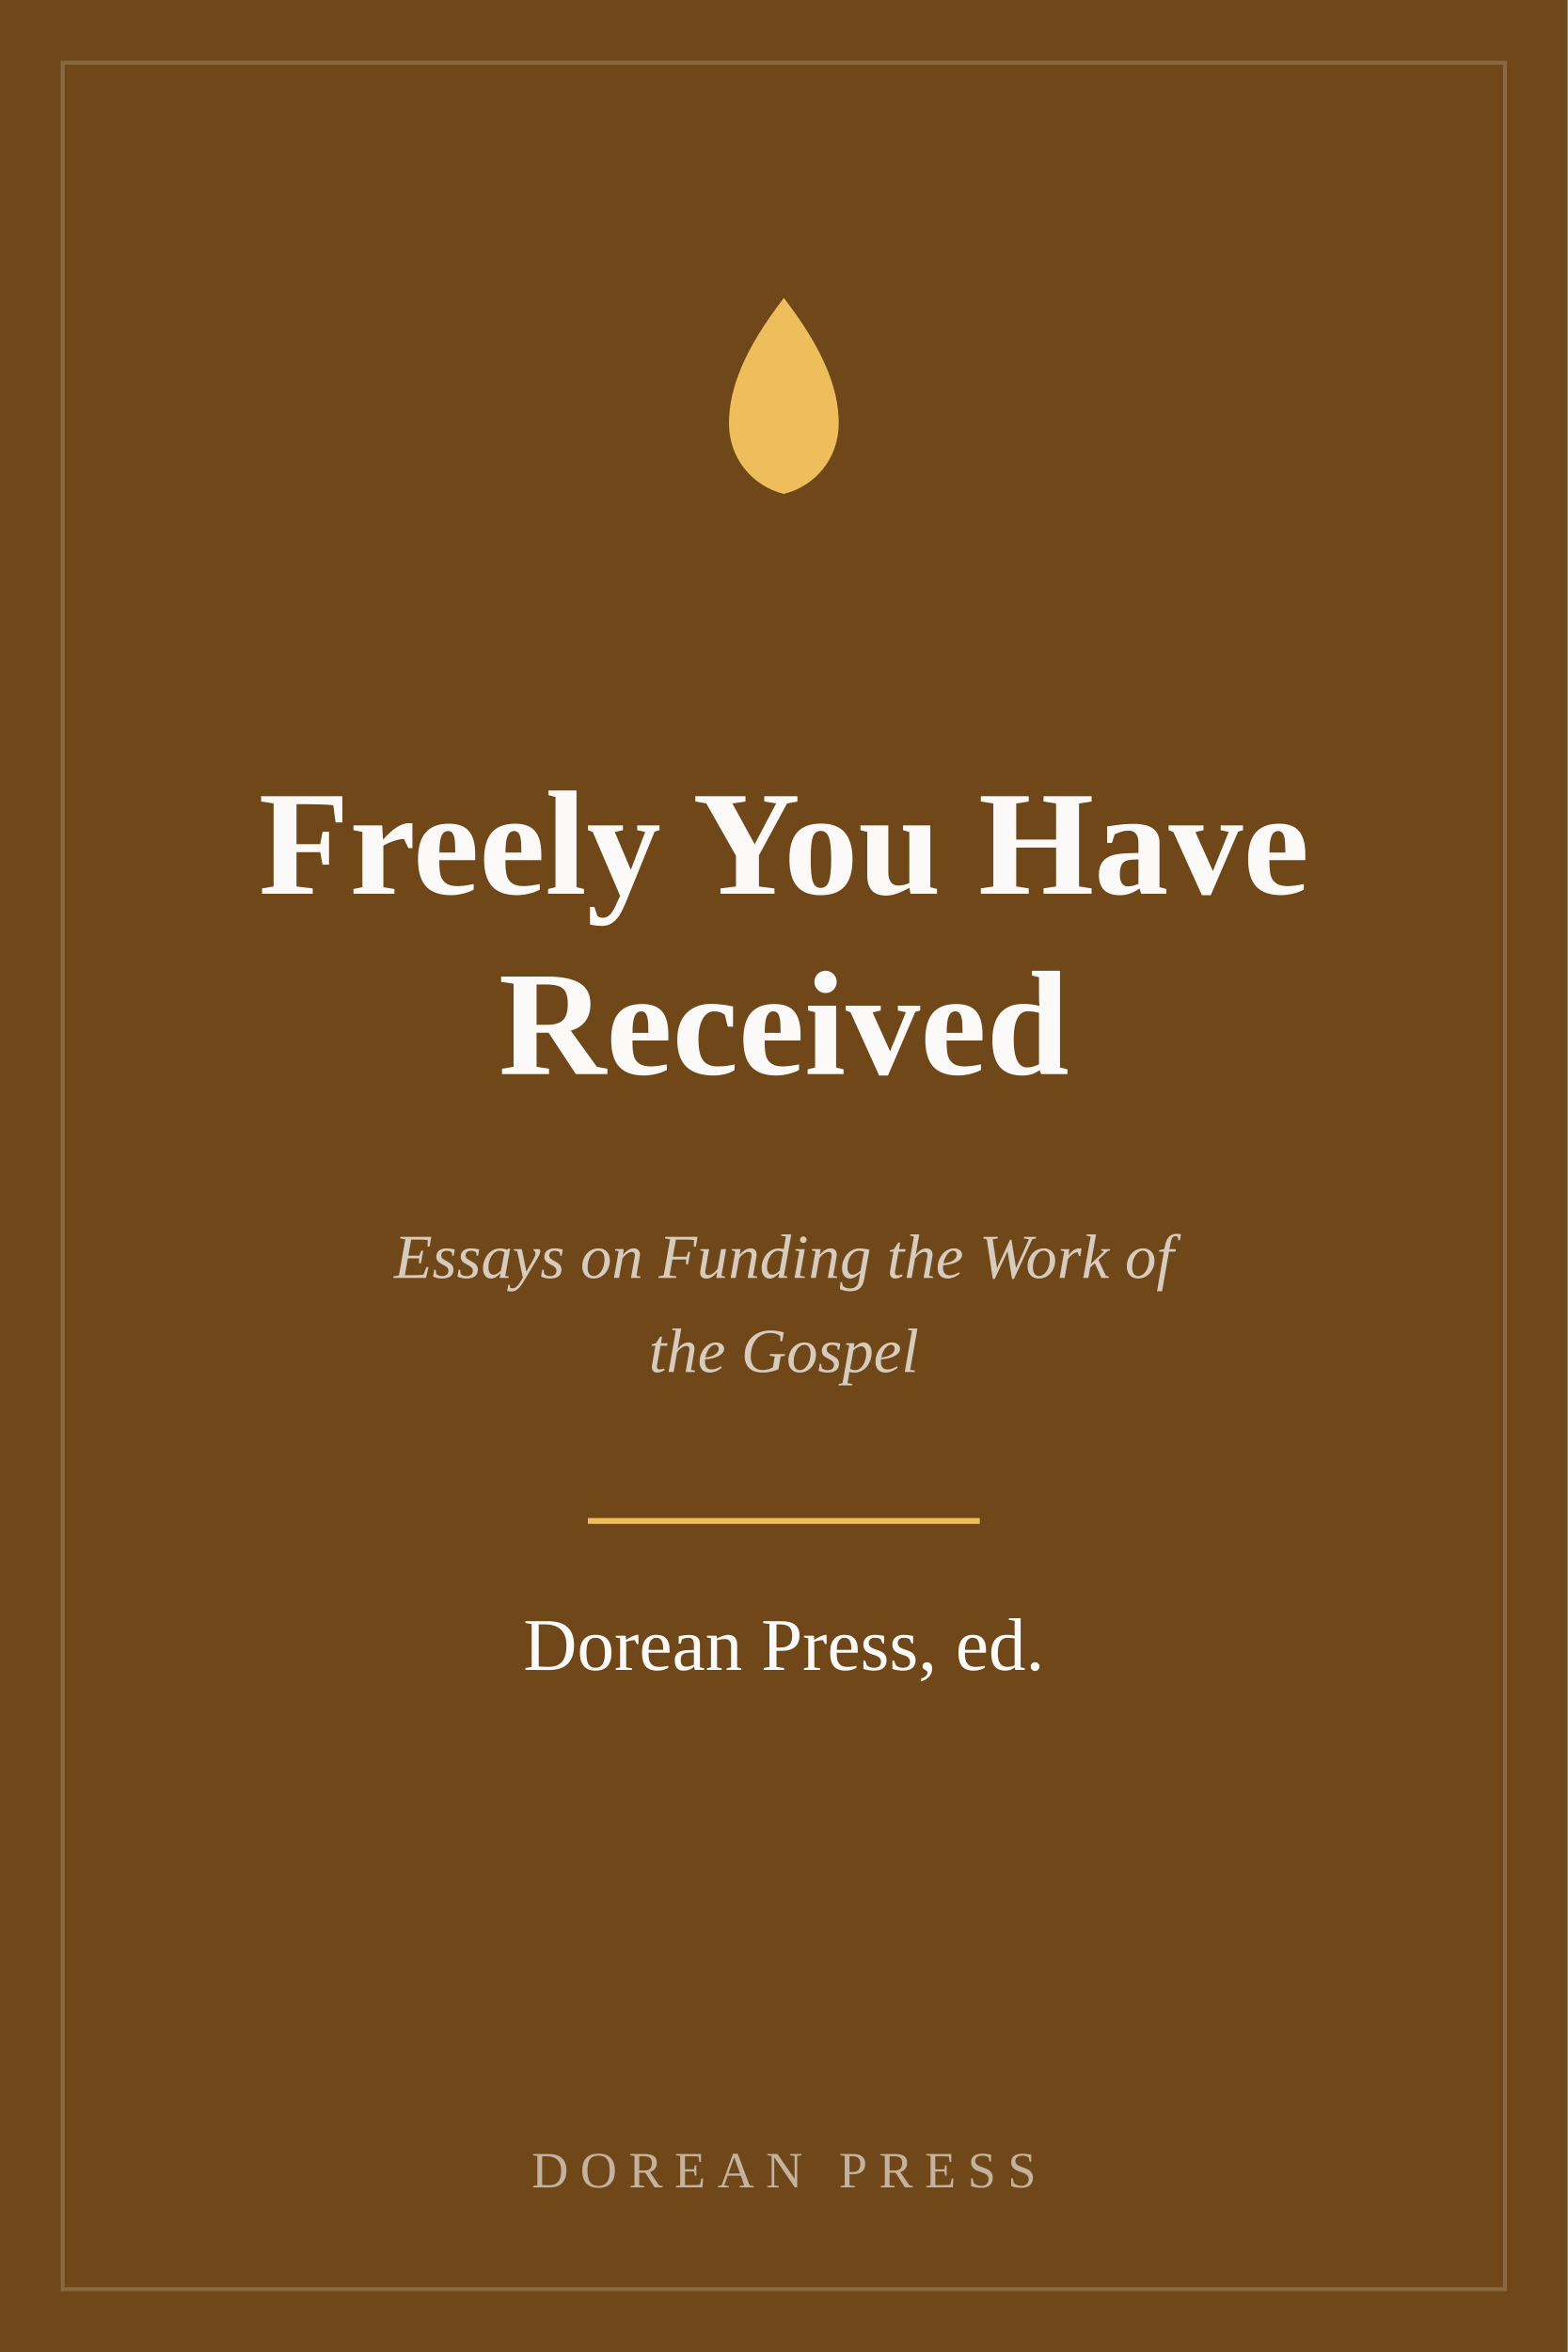
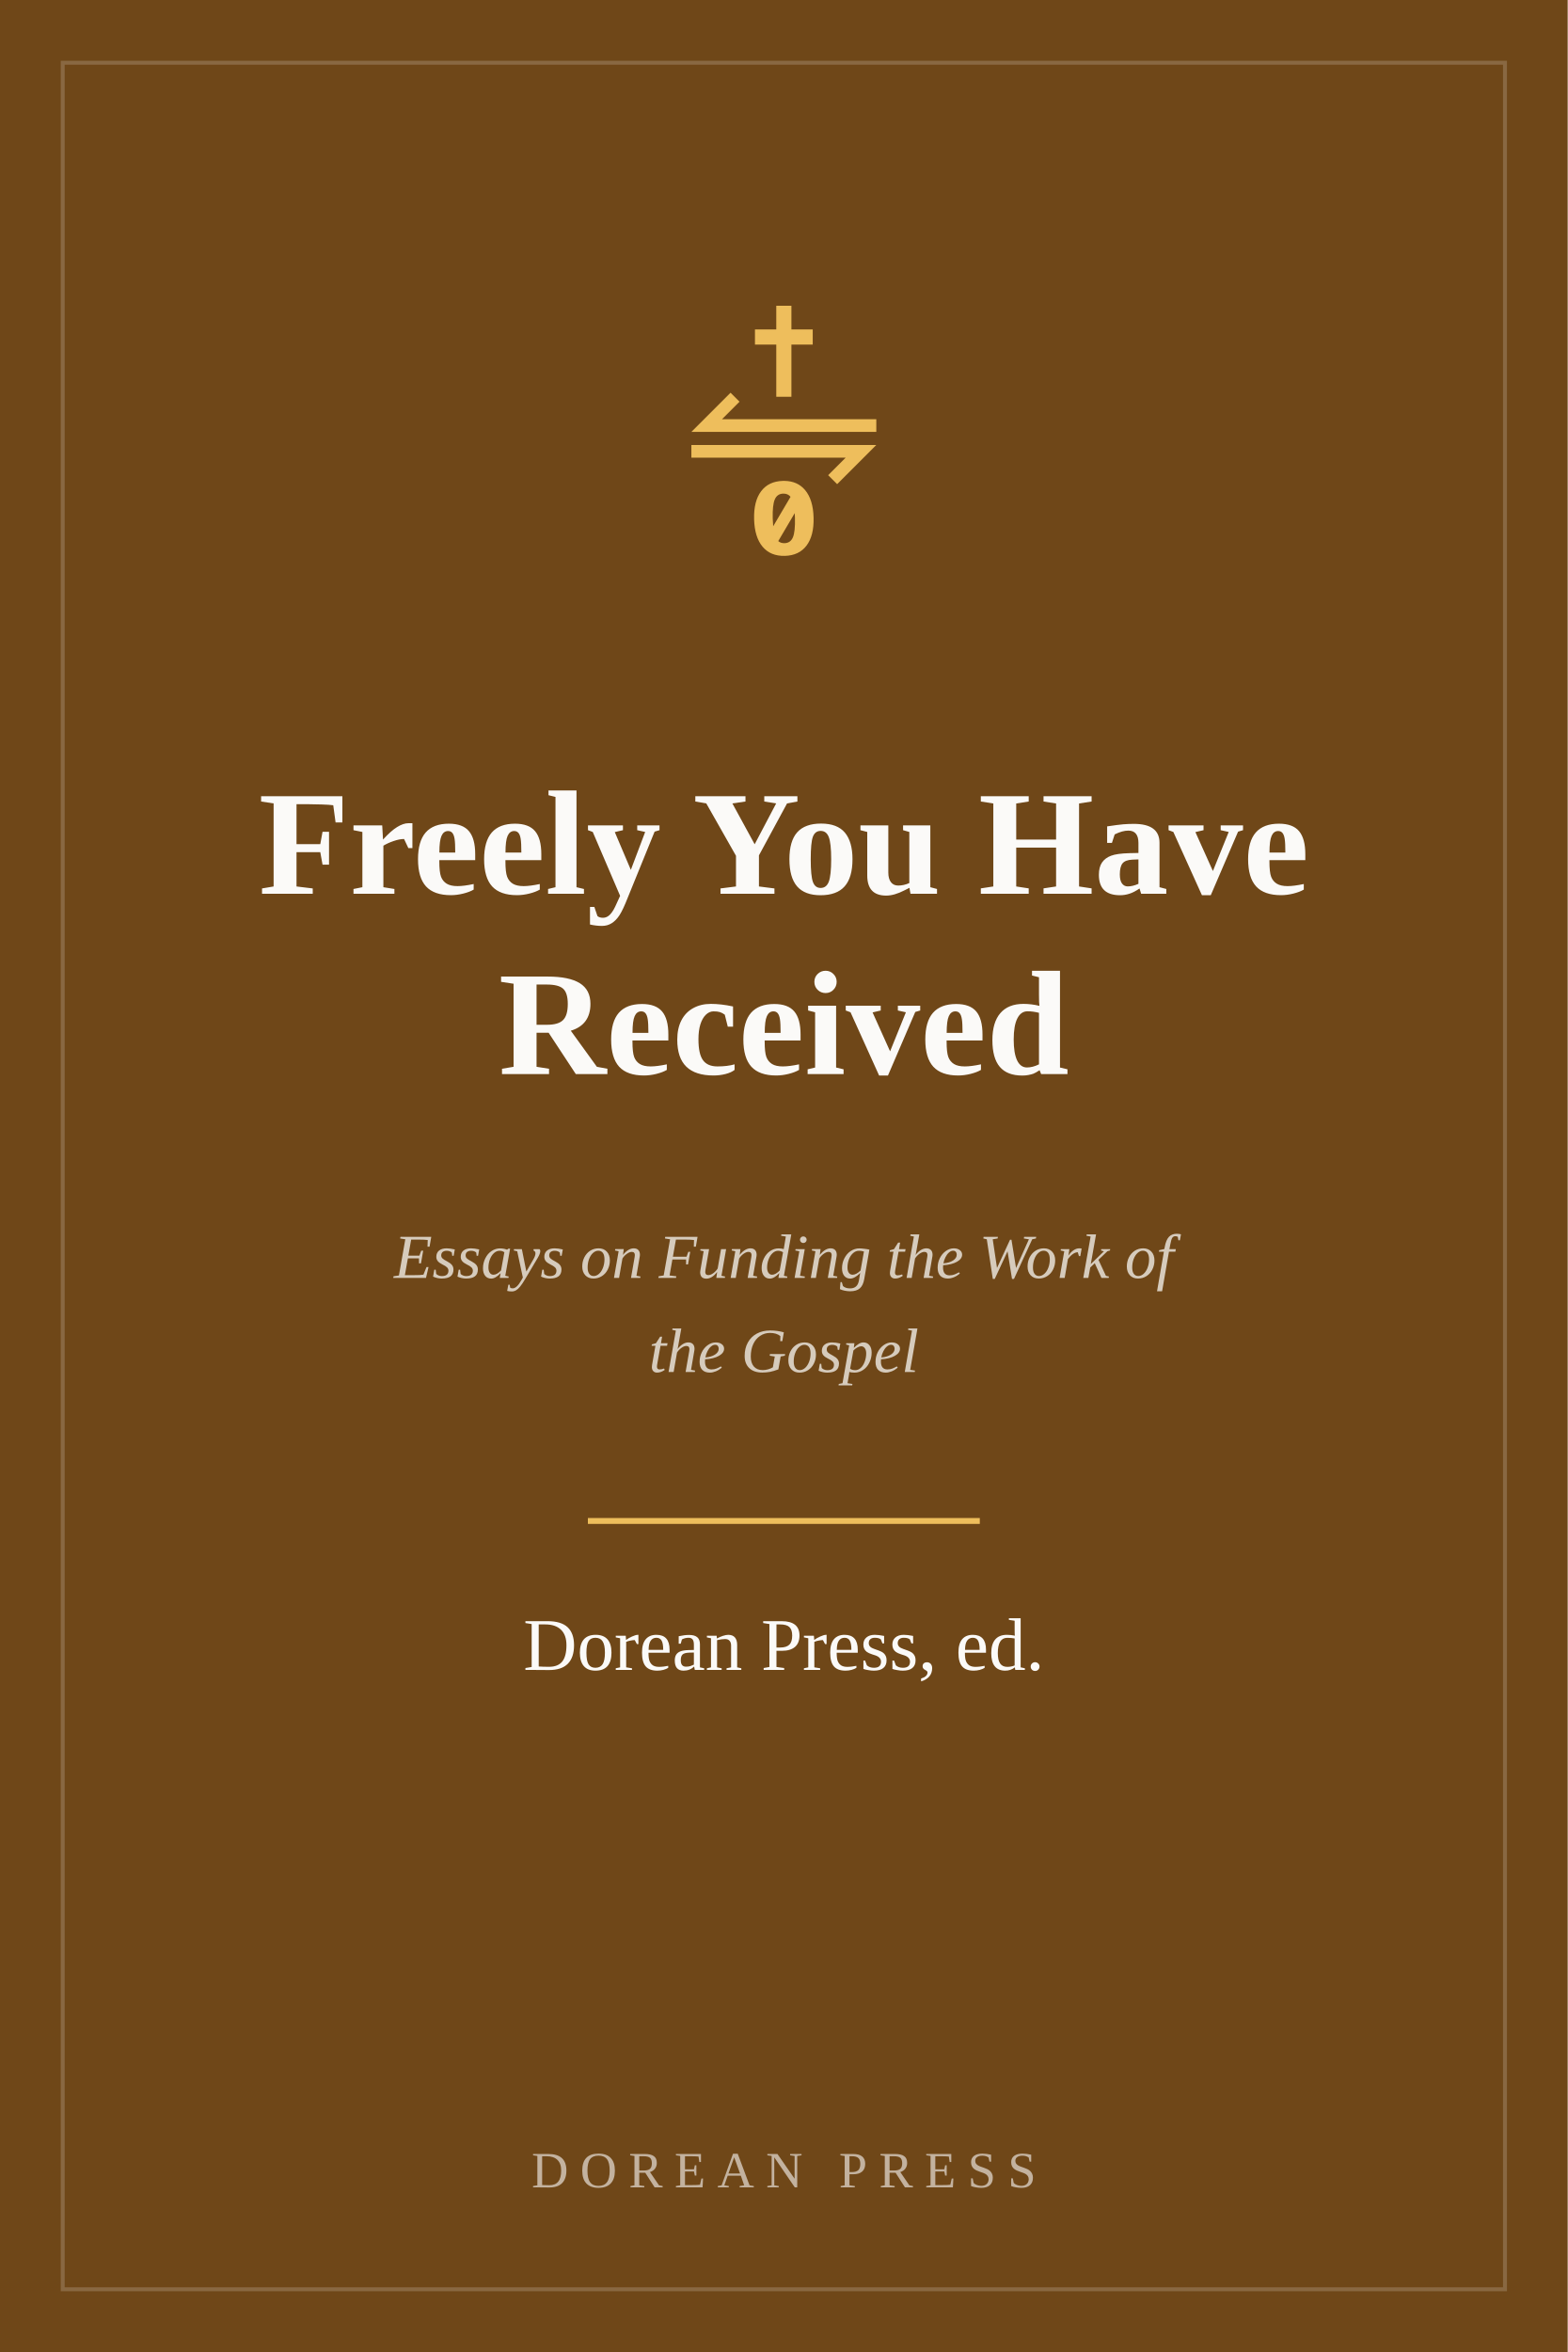
<svg xmlns="http://www.w3.org/2000/svg" viewBox="0 0 400 600">
  <rect width="400" height="600" fill="#6f4718" />
  <rect x="16" y="16" width="368" height="568" fill="none" stroke="#ffffff2e" stroke-width="1" />
-   <g transform="translate(200 110)">
-     <path d="M0 -34c10 13 14 23 14 32 0 9-6 16-14 18-8-2-14-9-14-18 0-9 4-19 14-32Z" fill="#eebe5c" />
+   <g transform="translate(200 110) scale(0.4158) translate(-56.73894 -76.96332)">
+     <g transform="translate(-128.9675,-66.22848)" fill="#eebe5c">
+       <g transform="matrix(1.548495,0,0,1.548495,-794.7401,-409.238)">
+         <path d="m 630.162,307.051 v 36.059 h 6 v -36.059 z" />
+         <path d="m 621.715,316.439 v 6 h 22.893 v -6 z" />
+       </g>
+       <g transform="matrix(-1.55763,0,0,1.55763,1335.428,-422.8038)" fill="none" stroke="#eebe5c" stroke-width="5" stroke-miterlimit="3.7">
+         <path d="m 701.696,361.145 h 66.817 L 757.351,349.983" />
+         <path d="m 774.549,371.295 h -66.817 l 11.162,11.162" />
+       </g>
+       <g transform="matrix(1.215192,0,0,1.215192,-594.4288,-95.95456) rotate(-1.507804)">
+         <path transform="matrix(0.2176543,0.00572914,-0.00572914,0.2176543,591.576,149.0808)" d="M 216.283 406.088 C 214.946 406.064 213.59 406.069 212.215 406.105 C 190.143 406.686 173.32 414.692 161.746 430.121 C 150.171 445.475 144.75 467.069 145.482 494.902 C 146.213 522.661 152.762 543.939 165.131 558.738 C 177.498 573.462 194.719 580.534 216.791 579.953 C 238.788 579.374 255.575 571.407 267.15 556.053 C 278.724 540.624 284.145 519.03 283.414 491.271 C 282.681 463.438 276.131 442.159 263.764 427.436 C 252.168 413.562 236.342 406.446 216.283 406.088 z M 212.992 435.623 C 220.223 435.433 225.878 437.911 229.975 443.033 L 189.729 511.336 C 189.204 505.974 188.855 500.006 188.682 493.428 C 188.13 472.478 189.726 457.687 193.467 449.053 C 197.206 440.344 203.714 435.867 212.992 435.623 z M 239.686 480.842 C 239.921 484.361 240.093 488.103 240.197 492.072 C 240.755 513.247 239.165 528.226 235.428 537.01 C 231.691 545.793 225.221 550.307 216.018 550.549 C 210.146 550.703 205.296 549.084 201.461 545.707 L 239.686 480.842 z" />
+       </g>
+     </g>
  </g>
  <text x="200" y="228" text-anchor="middle" font-family="Georgia, 'Times New Roman', serif" font-size="38" font-weight="600" fill="#fbfaf8">Freely You Have</text>
  <text x="200" y="274" text-anchor="middle" font-family="Georgia, 'Times New Roman', serif" font-size="38" font-weight="600" fill="#fbfaf8">Received</text>
  <text x="200" y="326" text-anchor="middle" font-family="Georgia, 'Times New Roman', serif" font-size="16" font-style="italic" fill="#fbfaf8bb">Essays on Funding the Work of</text>
  <text x="200" y="350" text-anchor="middle" font-family="Georgia, 'Times New Roman', serif" font-size="16" font-style="italic" fill="#fbfaf8bb">the Gospel</text>
  <line x1="150" y1="388" x2="250" y2="388" stroke="#eebe5c" stroke-width="1.5" />
  <text x="200" y="426" text-anchor="middle" font-family="Georgia, 'Times New Roman', serif" font-size="19" fill="#fbfaf8">Dorean Press, ed.</text>
  <text x="200" y="558" text-anchor="middle" font-family="Georgia, 'Times New Roman', serif" font-size="13" letter-spacing="3" fill="#fbfaf899">DOREAN PRESS</text>
</svg>
